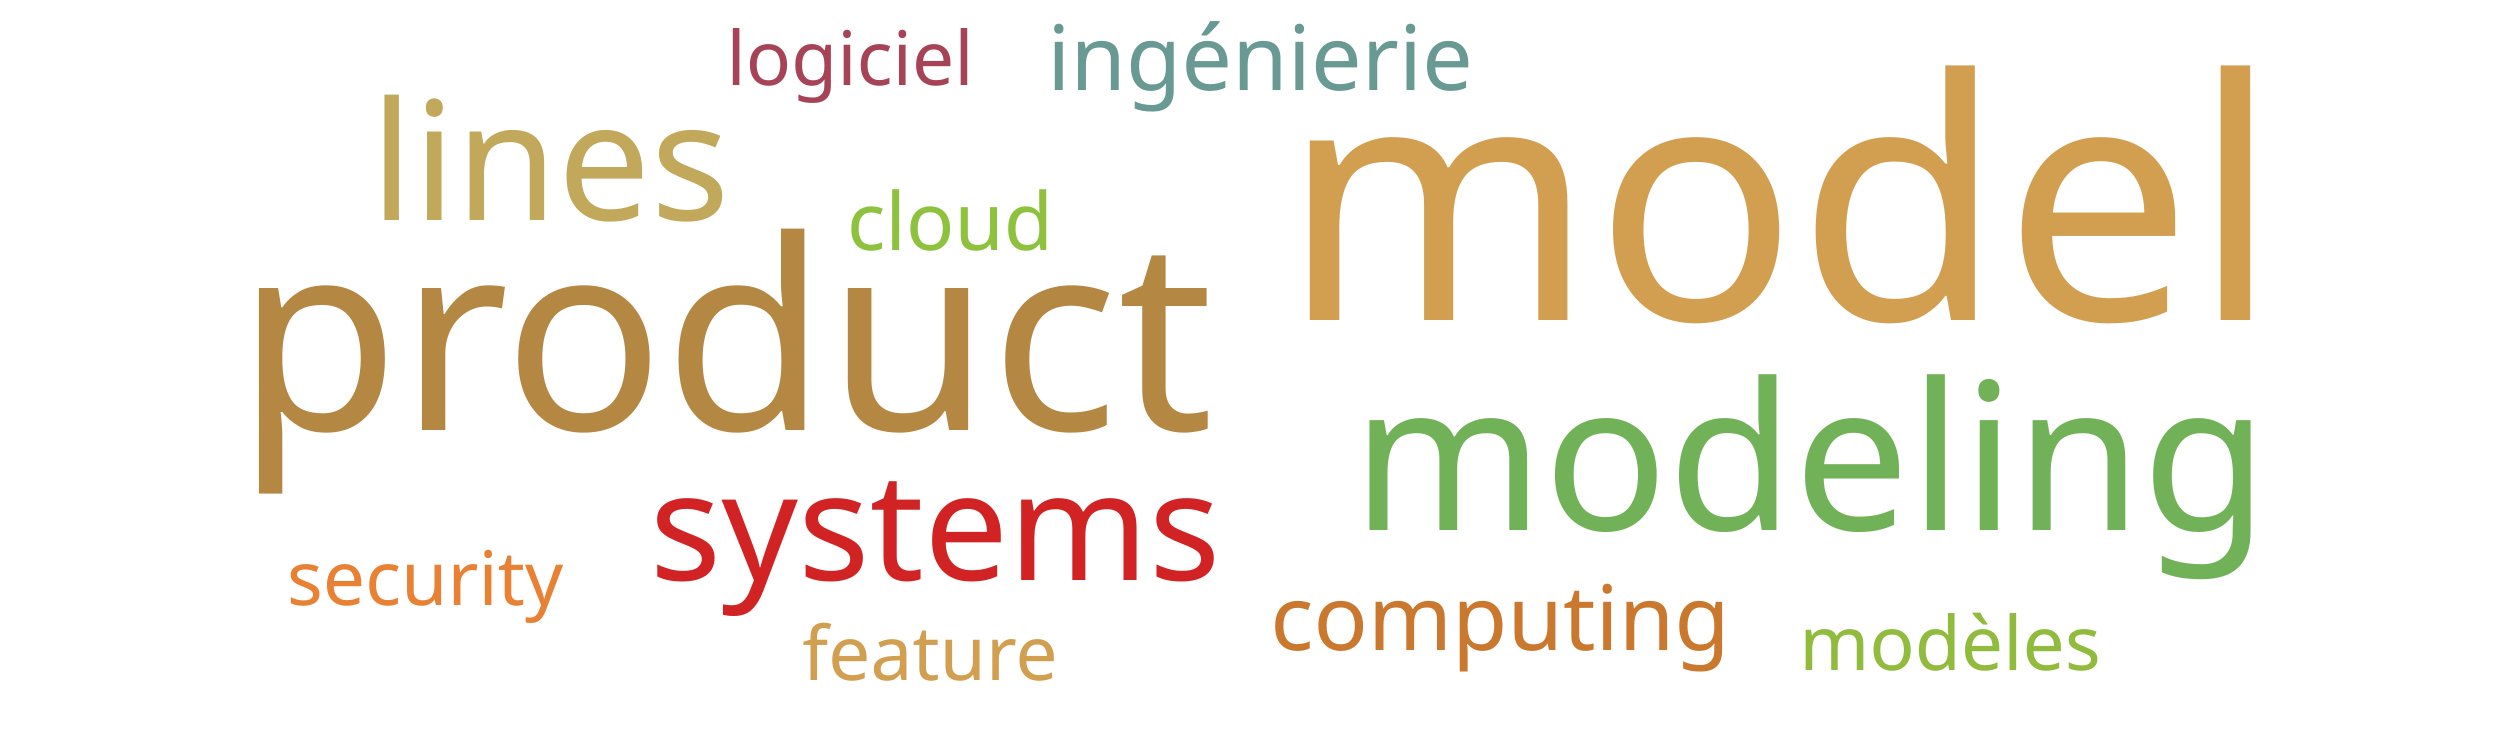
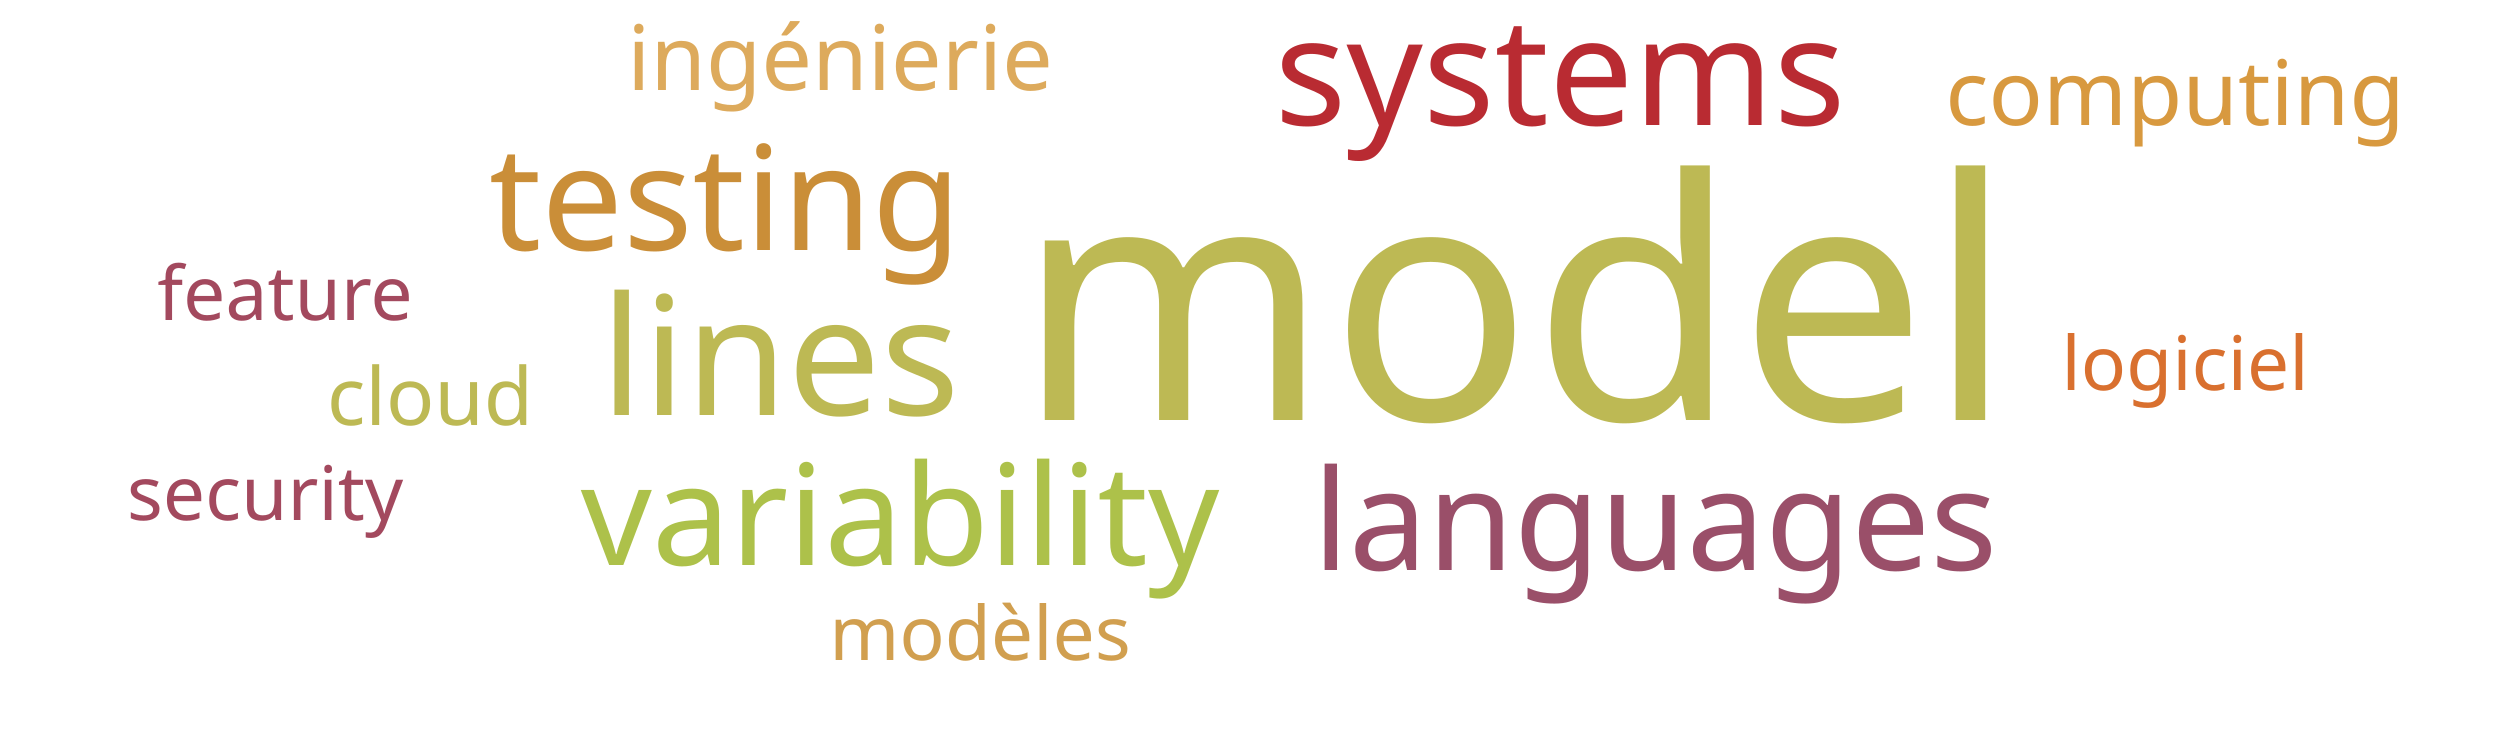
<svg xmlns="http://www.w3.org/2000/svg" width="500" height="150">
  <g transform="translate(250, 75)">
-     <text text-anchor="middle" style="font-family: Impact; font-size: 67px; fill: #d19f4f" transform="translate(106,-11)rotate(0)">model</text>
-     <text text-anchor="middle" style="font-family: Impact; font-size: 53px; fill: #b48742" transform="translate(-105,11)rotate(0)">product</text>
-     <text text-anchor="middle" style="font-family: Impact; font-size: 41px; fill: #71b258" transform="translate(112,31)rotate(0)">modeling</text>
-     <text text-anchor="middle" style="font-family: Impact; font-size: 33px; fill: #c1a85a" transform="translate(-140,-31)rotate(0)">lines</text>
-     <text text-anchor="middle" style="font-family: Impact; font-size: 30px; fill: #d12323" transform="translate(-63,41)rotate(0)">systems</text>
-     <text text-anchor="middle" style="font-family: Impact; font-size: 18px; fill: #cb782f" transform="translate(50,55)rotate(0)">computing</text>
-     <text text-anchor="middle" style="font-family: Impact; font-size: 18px; fill: #689993" transform="translate(2,-57)rotate(0)">ingénierie</text>
-     <text text-anchor="middle" style="font-family: Impact; font-size: 16px; fill: #8ec23e" transform="translate(-60,-25)rotate(0)">cloud</text>
-     <text text-anchor="middle" style="font-family: Impact; font-size: 15px; fill: #d19f4f" transform="translate(-64,61)rotate(0)">feature</text>
-     <text text-anchor="middle" style="font-family: Impact; font-size: 15px; fill: #e98135" transform="translate(-165,46)rotate(0)">security</text>
-     <text text-anchor="middle" style="font-family: Impact; font-size: 15px; fill: #91bb3c" transform="translate(140,59)rotate(0)">modèles</text>
-     <text text-anchor="middle" style="font-family: Impact; font-size: 15px; fill: #a74356" transform="translate(-80,-58)rotate(0)">logiciel</text>
+     <text text-anchor="middle" style="font-family: Impact; font-size: 67px; fill: #bdb954" transform="translate(53,9)rotate(0)">model</text>
+     <text text-anchor="middle" style="font-family: Impact; font-size: 33px; fill: #bdb954" transform="translate(-94,8)rotate(0)">lines</text>
+     <text text-anchor="middle" style="font-family: Impact; font-size: 30px; fill: #b92b32" transform="translate(62,-50)rotate(0)">systems</text>
+     <text text-anchor="middle" style="font-family: Impact; font-size: 29px; fill: #ca8e38" transform="translate(-105,-25)rotate(0)">testing</text>
+     <text text-anchor="middle" style="font-family: Impact; font-size: 28px; fill: #adc14a" transform="translate(-70,38)rotate(0)">variability</text>
+     <text text-anchor="middle" style="font-family: Impact; font-size: 28px; fill: #9a4f69" transform="translate(81,39)rotate(0)">languages</text>
+     <text text-anchor="middle" style="font-family: Impact; font-size: 18px; fill: #d8993f" transform="translate(185,-50)rotate(0)">computing</text>
+     <text text-anchor="middle" style="font-family: Impact; font-size: 18px; fill: #ddaa5c" transform="translate(-82,-57)rotate(0)">ingénierie</text>
+     <text text-anchor="middle" style="font-family: Impact; font-size: 16px; fill: #bdb954" transform="translate(-164,10)rotate(0)">cloud</text>
+     <text text-anchor="middle" style="font-family: Impact; font-size: 15px; fill: #a3495e" transform="translate(-193,-11)rotate(0)">feature</text>
+     <text text-anchor="middle" style="font-family: Impact; font-size: 15px; fill: #a3495e" transform="translate(-197,29)rotate(0)">security</text>
+     <text text-anchor="middle" style="font-family: Impact; font-size: 15px; fill: #d19f4f" transform="translate(-54,57)rotate(0)">modèles</text>
+     <text text-anchor="middle" style="font-family: Impact; font-size: 15px; fill: #d9702f" transform="translate(187,3)rotate(0)">logiciel</text>
  </g>
</svg>
